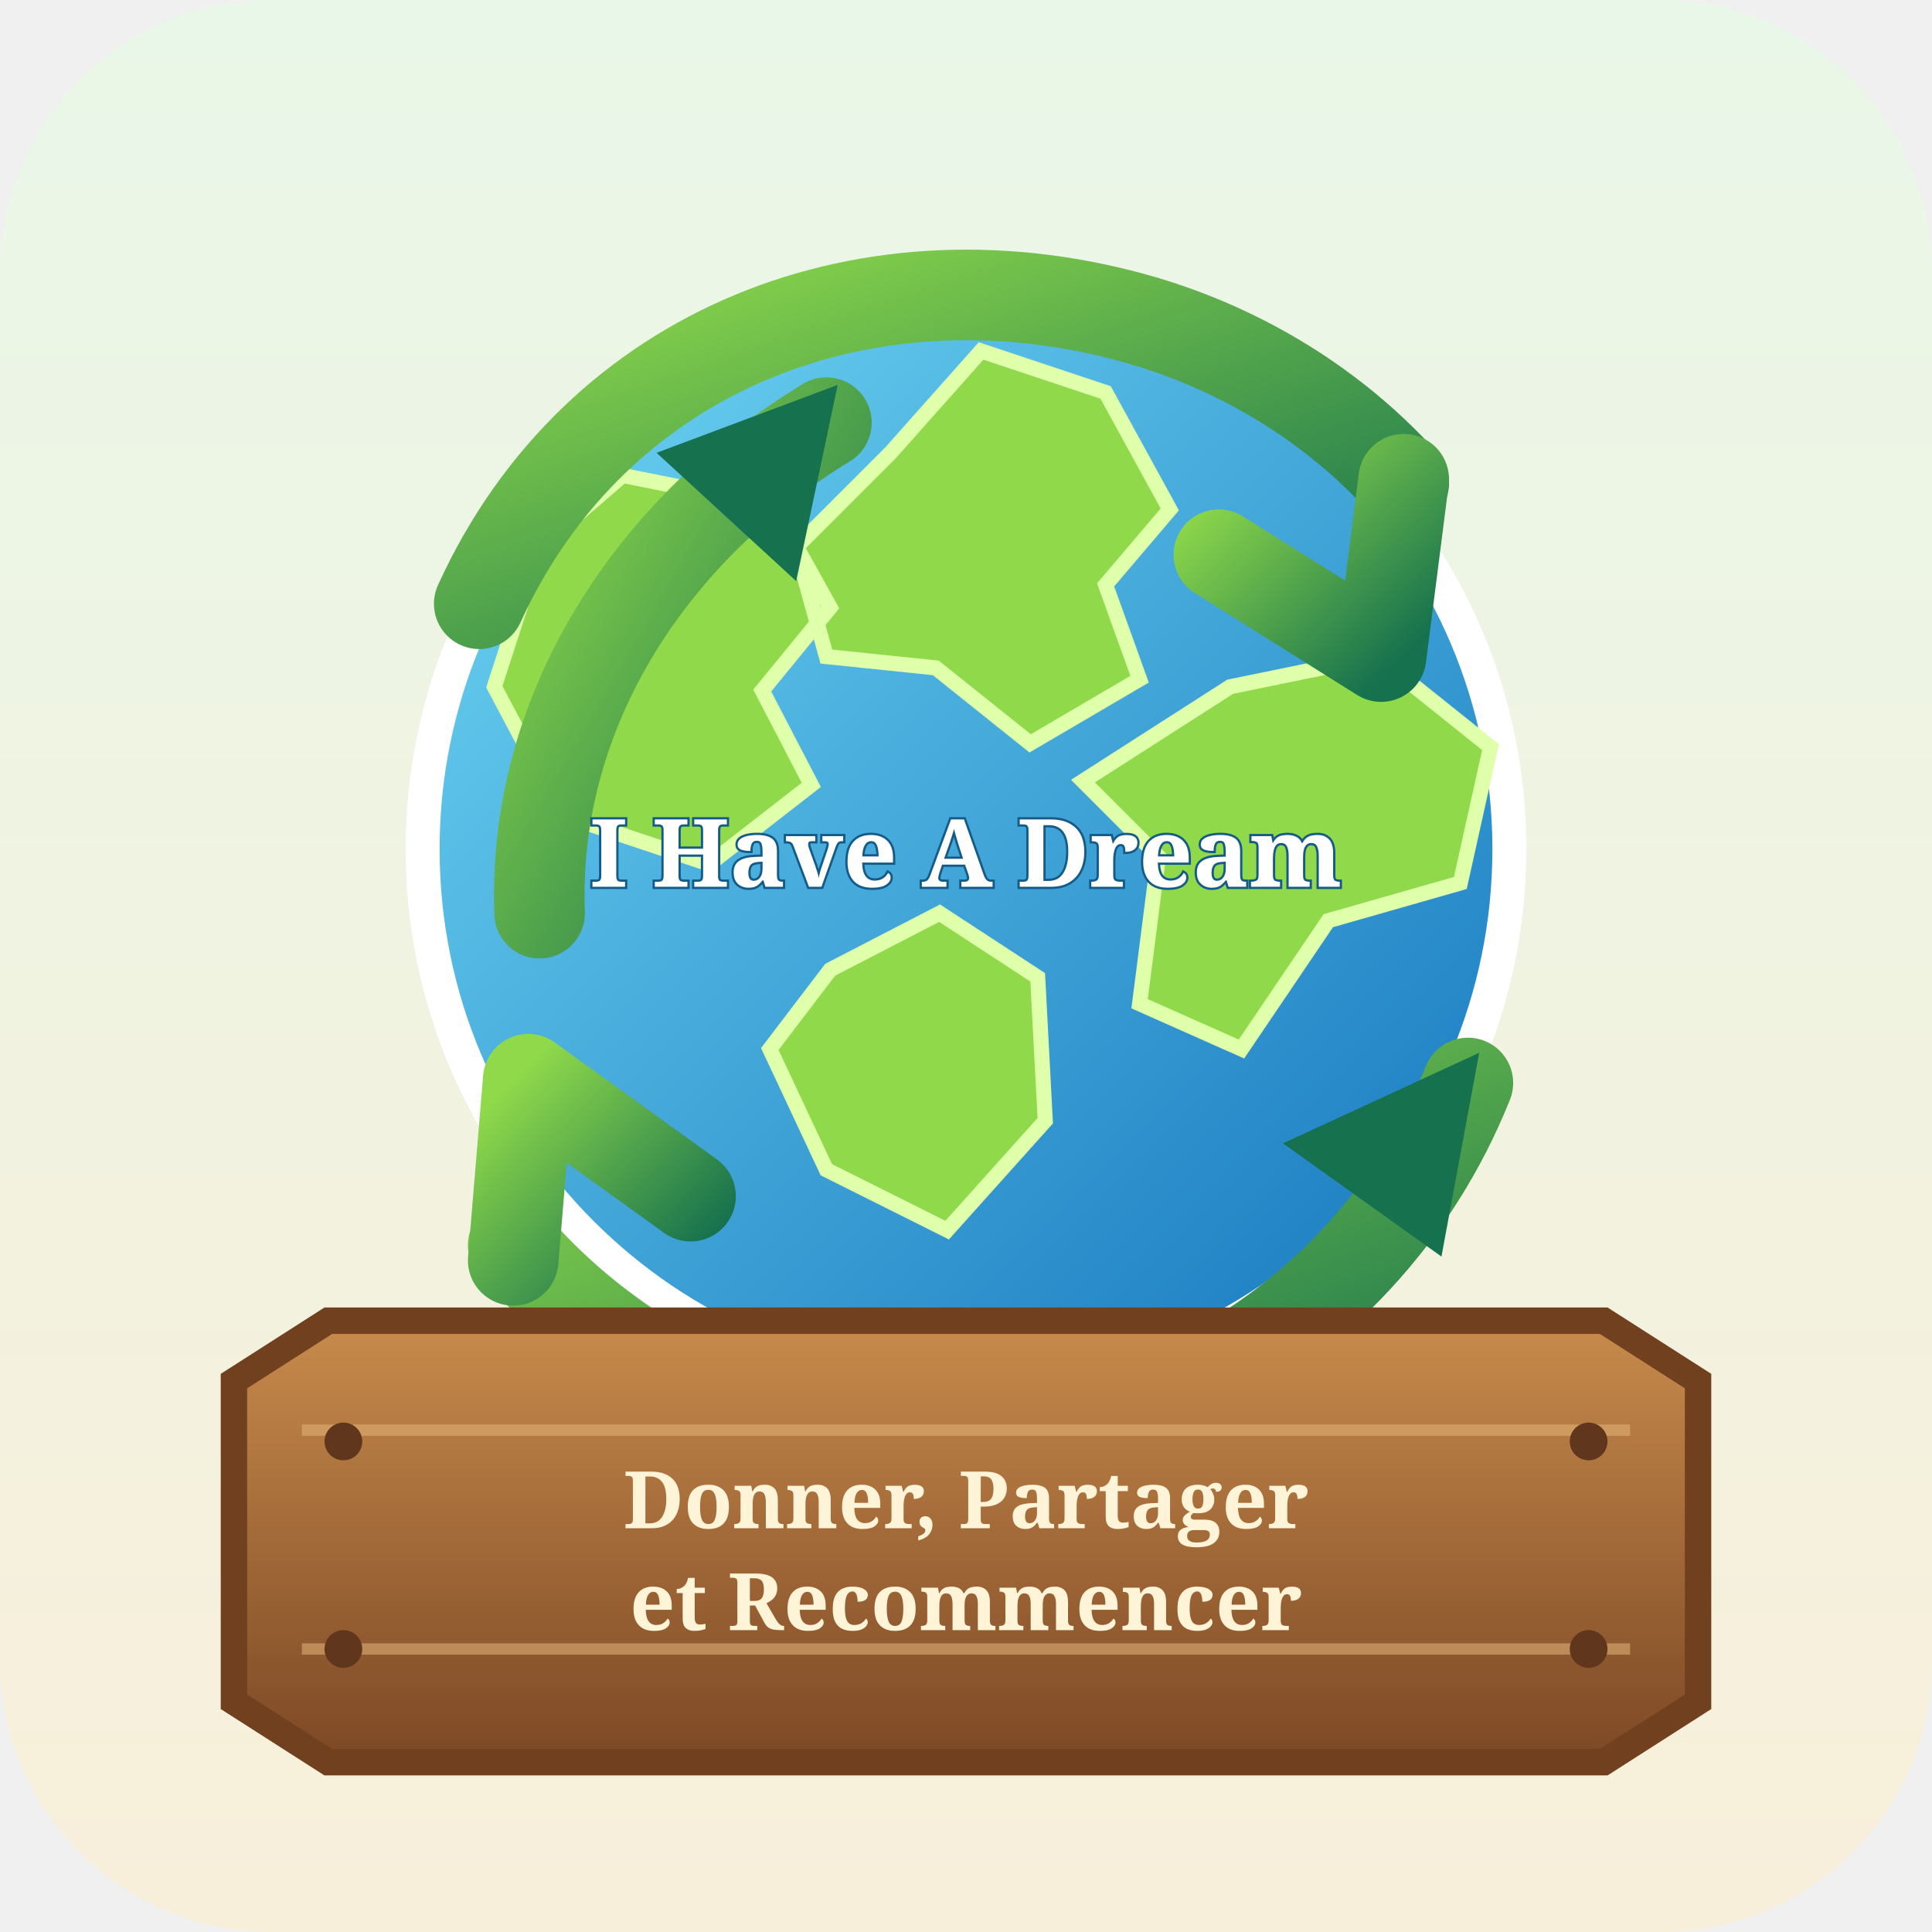
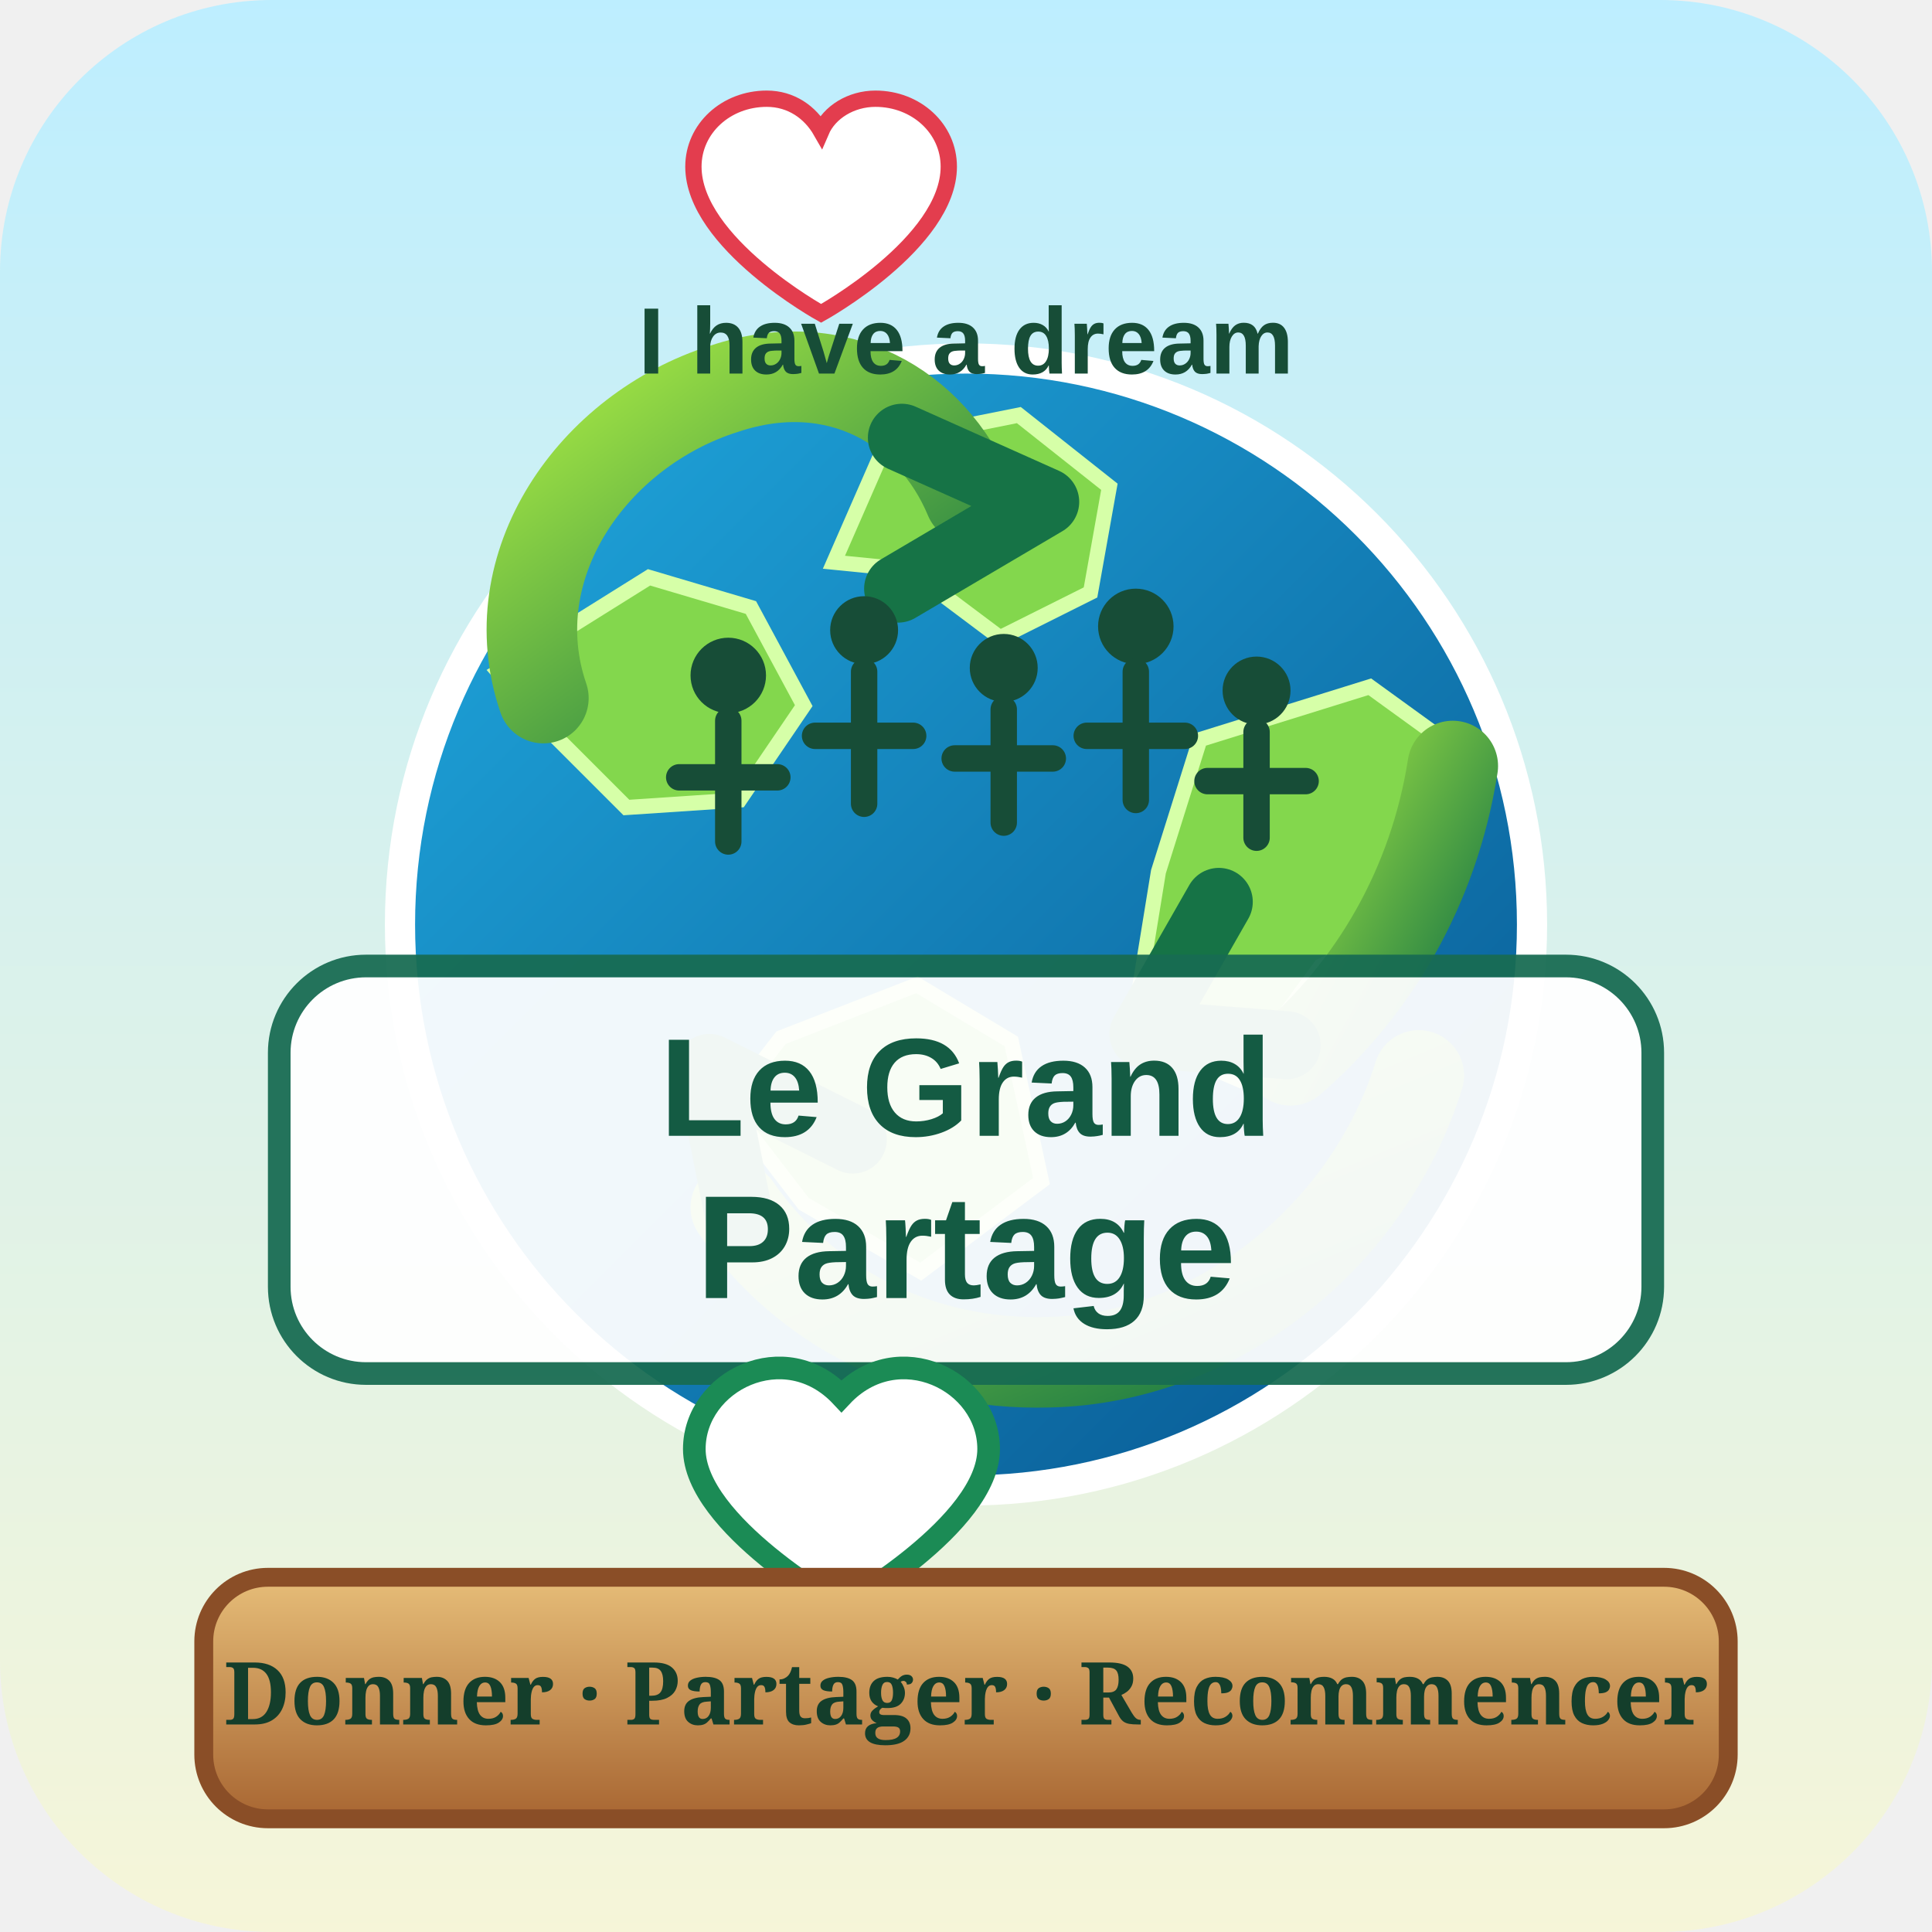
- <svg xmlns="http://www.w3.org/2000/svg" viewBox="0 0 512 512" role="img" aria-label="Le Grand Partage — I Have A Dream">
+ <svg xmlns="http://www.w3.org/2000/svg" viewBox="0 0 512 512" role="img" aria-label="Le Grand Partage — I have a dream — Donner, partager, recommencer">
  <defs>
    <linearGradient id="sky" x1="0" y1="0" x2="0" y2="1">
-       <stop stop-color="#e9f7e8" />
-       <stop offset="1" stop-color="#f8efda" />
+       <stop stop-color="#bdeeff" />
+       <stop offset="1" stop-color="#f6f5d8" />
    </linearGradient>
-     <linearGradient id="sea" x1="0" y1="0" x2="1" y2="1">
-       <stop stop-color="#70d7f4" />
-       <stop offset="1" stop-color="#1475bd" />
+     <linearGradient id="earth" x1="0" y1="0" x2="1" y2="1">
+       <stop stop-color="#20a9df" />
+       <stop offset="1" stop-color="#07558f" />
+     </linearGradient>
+     <linearGradient id="leaf" x1="0" y1="0" x2="1" y2="1">
+       <stop stop-color="#a8e944" />
+       <stop offset="1" stop-color="#147344" />
    </linearGradient>
    <linearGradient id="wood" x1="0" y1="0" x2="0" y2="1">
-       <stop stop-color="#c88b4c" />
-       <stop offset="1" stop-color="#7c4825" />
-     </linearGradient>
-     <linearGradient id="arrow" x1="0" y1="0" x2="1" y2="1">
-       <stop stop-color="#8fd94a" />
-       <stop offset="1" stop-color="#16714e" />
+       <stop stop-color="#e6bd78" />
+       <stop offset="1" stop-color="#a86632" />
    </linearGradient>
  </defs>
  <rect width="512" height="512" rx="72" fill="url(#sky)" />
-   <circle cx="256" cy="225" r="144" fill="url(#sea)" stroke="#fff" stroke-width="9" />
-   <path d="M165 126l40 8 15 27-18 22 13 25-27 21-39-13-18-34 12-37zM260 93l33 11 17 31-17 20 9 25-29 17-25-20-29-3-8-29 25-25zM326 182l39-8 30 24-8 36-35 10-23 34-27-12 5-39-20-20zM220 257l29-15 26 17 2 38-26 29-32-16-15-32z" fill="#90d94b" stroke="#dfffaa" stroke-width="4" />
-   <g fill="none" stroke="url(#arrow)" stroke-width="24" stroke-linecap="round" stroke-linejoin="round">
-     <path d="M127 160C158 92 231 64 303 85c27 8 51 23 69 43" />
-     <path d="M372 127l-6 47-43-27" />
-     <path d="M389 287c-28 70-103 108-176 91-30-8-57-25-77-48" />
-     <path d="M136 334l4-48 43 31" />
-     <path d="M143 242c-2-54 30-102 76-130" />
+   <circle cx="256" cy="245" r="150" fill="url(#earth)" stroke="#fff" stroke-width="8" />
+   <path d="M132 178l40-25 27 8 14 26-17 25-30 2-20-20zM235 117l35-7 24 19-5 28-24 12-24-18-20-2zM318 196l45-14 29 21-8 37-34 16-22 30-28-12 7-43zM207 275l36-14 25 15 8 37-32 24-31-18-20-26z" fill="#83d74d" stroke="#d6ffa8" stroke-width="4" />
+   <path d="M144 185c-12-35 13-71 48-82 30-10 55 5 65 29" fill="none" stroke="url(#leaf)" stroke-width="24" stroke-linecap="round" />
+   <path d="M239 116l38 17-39 23" fill="none" stroke="#167346" stroke-width="18" stroke-linecap="round" stroke-linejoin="round" />
+   <path d="M376 285c-13 42-53 75-98 76-35 1-65-15-83-41" fill="none" stroke="url(#leaf)" stroke-width="24" stroke-linecap="round" />
+   <path d="M196 323l-8-40 38 19" fill="none" stroke="#167346" stroke-width="18" stroke-linecap="round" stroke-linejoin="round" />
+   <path d="M385 203c-5 32-21 59-43 78" fill="none" stroke="url(#leaf)" stroke-width="24" stroke-linecap="round" />
+   <path d="M341 277l-38-3 20-35" fill="none" stroke="#167346" stroke-width="18" stroke-linecap="round" stroke-linejoin="round" />
+   <path d="M185 153c-15 0-27 11-27 25 0 28 47 54 47 54s47-26 47-54c0-14-12-25-27-25-9 0-17 5-20 12-4-7-11-12-20-12z" fill="#fff" stroke="#e33d4e" stroke-width="6" transform="translate(70 -84) scale(.72)" />
+   <text x="256" y="99" text-anchor="middle" font-family="Arial,sans-serif" font-size="25" font-weight="800" fill="#174d37">I have a dream</text>
+   <g fill="#174d37">
+     <circle cx="193" cy="179" r="10" />
+     <circle cx="229" cy="167" r="9" />
+     <circle cx="266" cy="177" r="9" />
+     <circle cx="301" cy="166" r="10" />
+     <circle cx="333" cy="183" r="9" />
  </g>
-   <g fill="#16714e">
-     <path d="M222 102l-48 18 37 34z" />
-     <path d="M392 279l-10 54-42-30z" />
+   <g stroke="#174d37" stroke-width="7" stroke-linecap="round">
+     <path d="M193 191v32m-13-17h26" />
+     <path d="M229 178v35m-13-18h26" />
+     <path d="M266 188v30m-13-17h26" />
+     <path d="M301 178v34m-13-17h26" />
+     <path d="M333 194v28m-13-15h26" />
  </g>
-   <text x="256" y="235" text-anchor="middle" font-family="Georgia,serif" font-size="25" font-weight="700" fill="#fff" stroke="#145b87" stroke-width="1.2" paint-order="stroke">I Have A Dream</text>
-   <path d="M62 366l25-16h338l25 16v85l-25 16H87l-25-16z" fill="url(#wood)" stroke="#70401f" stroke-width="7" />
-   <path d="M80 379h352M80 437h352" stroke="#e2b478" stroke-width="3" opacity=".55" />
-   <circle cx="91" cy="382" r="5" fill="#60361d" />
-   <circle cx="421" cy="382" r="5" fill="#60361d" />
-   <circle cx="91" cy="437" r="5" fill="#60361d" />
-   <circle cx="421" cy="437" r="5" fill="#60361d" />
-   <text x="256" y="405" text-anchor="middle" font-family="Georgia,serif" font-size="21" font-weight="700" fill="#fff4d8">Donner, Partager</text>
-   <text x="256" y="432" text-anchor="middle" font-family="Georgia,serif" font-size="21" font-weight="700" fill="#fff4d8">et Recommencer</text>
+   <rect x="74" y="256" width="364" height="108" rx="23" fill="#fff" opacity=".94" stroke="#176b52" stroke-width="6" />
+   <text x="256" y="301" text-anchor="middle" font-family="Arial,sans-serif" font-size="37" font-weight="900" fill="#145b43">Le Grand</text>
+   <text x="256" y="344" text-anchor="middle" font-family="Arial,sans-serif" font-size="39" font-weight="900" fill="#145b43">Partage</text>
+   <path d="M223 370c-15-16-39-4-39 14 0 20 39 42 39 42s39-22 39-42c0-18-24-30-39-14z" fill="#fff" stroke="#1b8b55" stroke-width="6" />
+   <rect x="54" y="418" width="404" height="64" rx="17" fill="url(#wood)" stroke="#8a4e27" stroke-width="5" />
+   <text x="256" y="457" text-anchor="middle" font-family="Georgia,serif" font-size="23" font-weight="bold" fill="#143e2b">Donner · Partager · Recommencer</text>
</svg>
